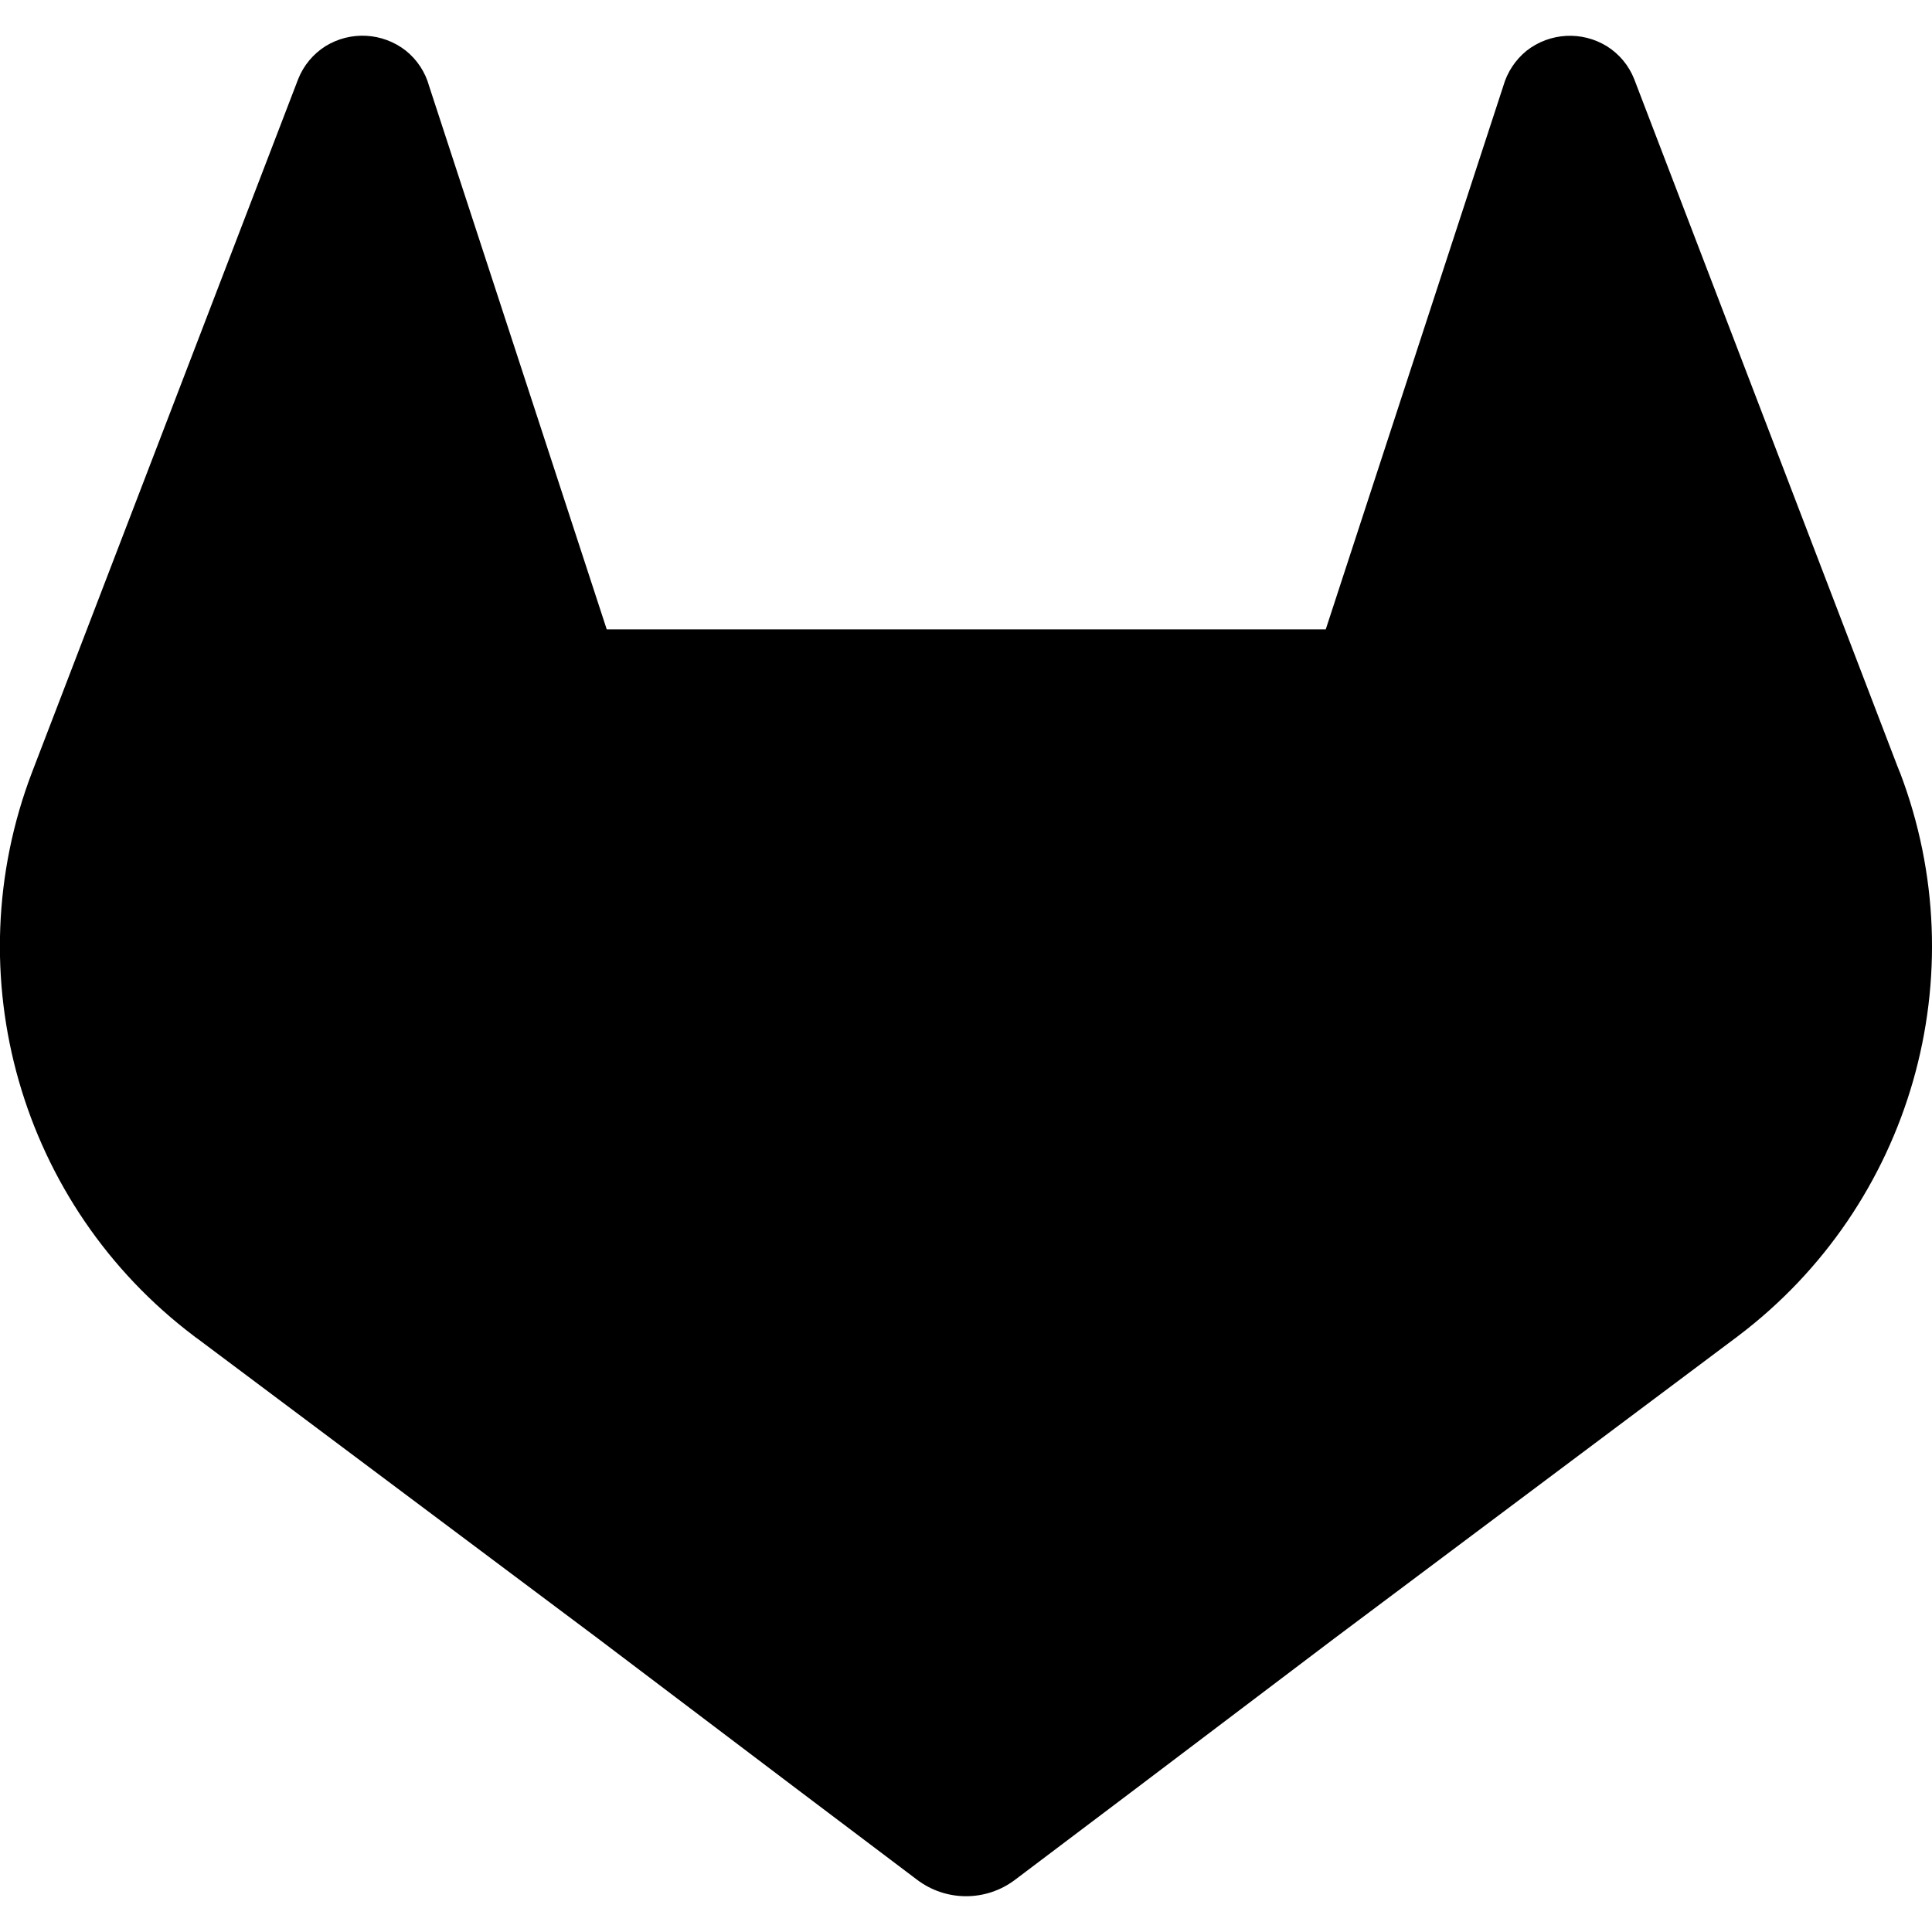
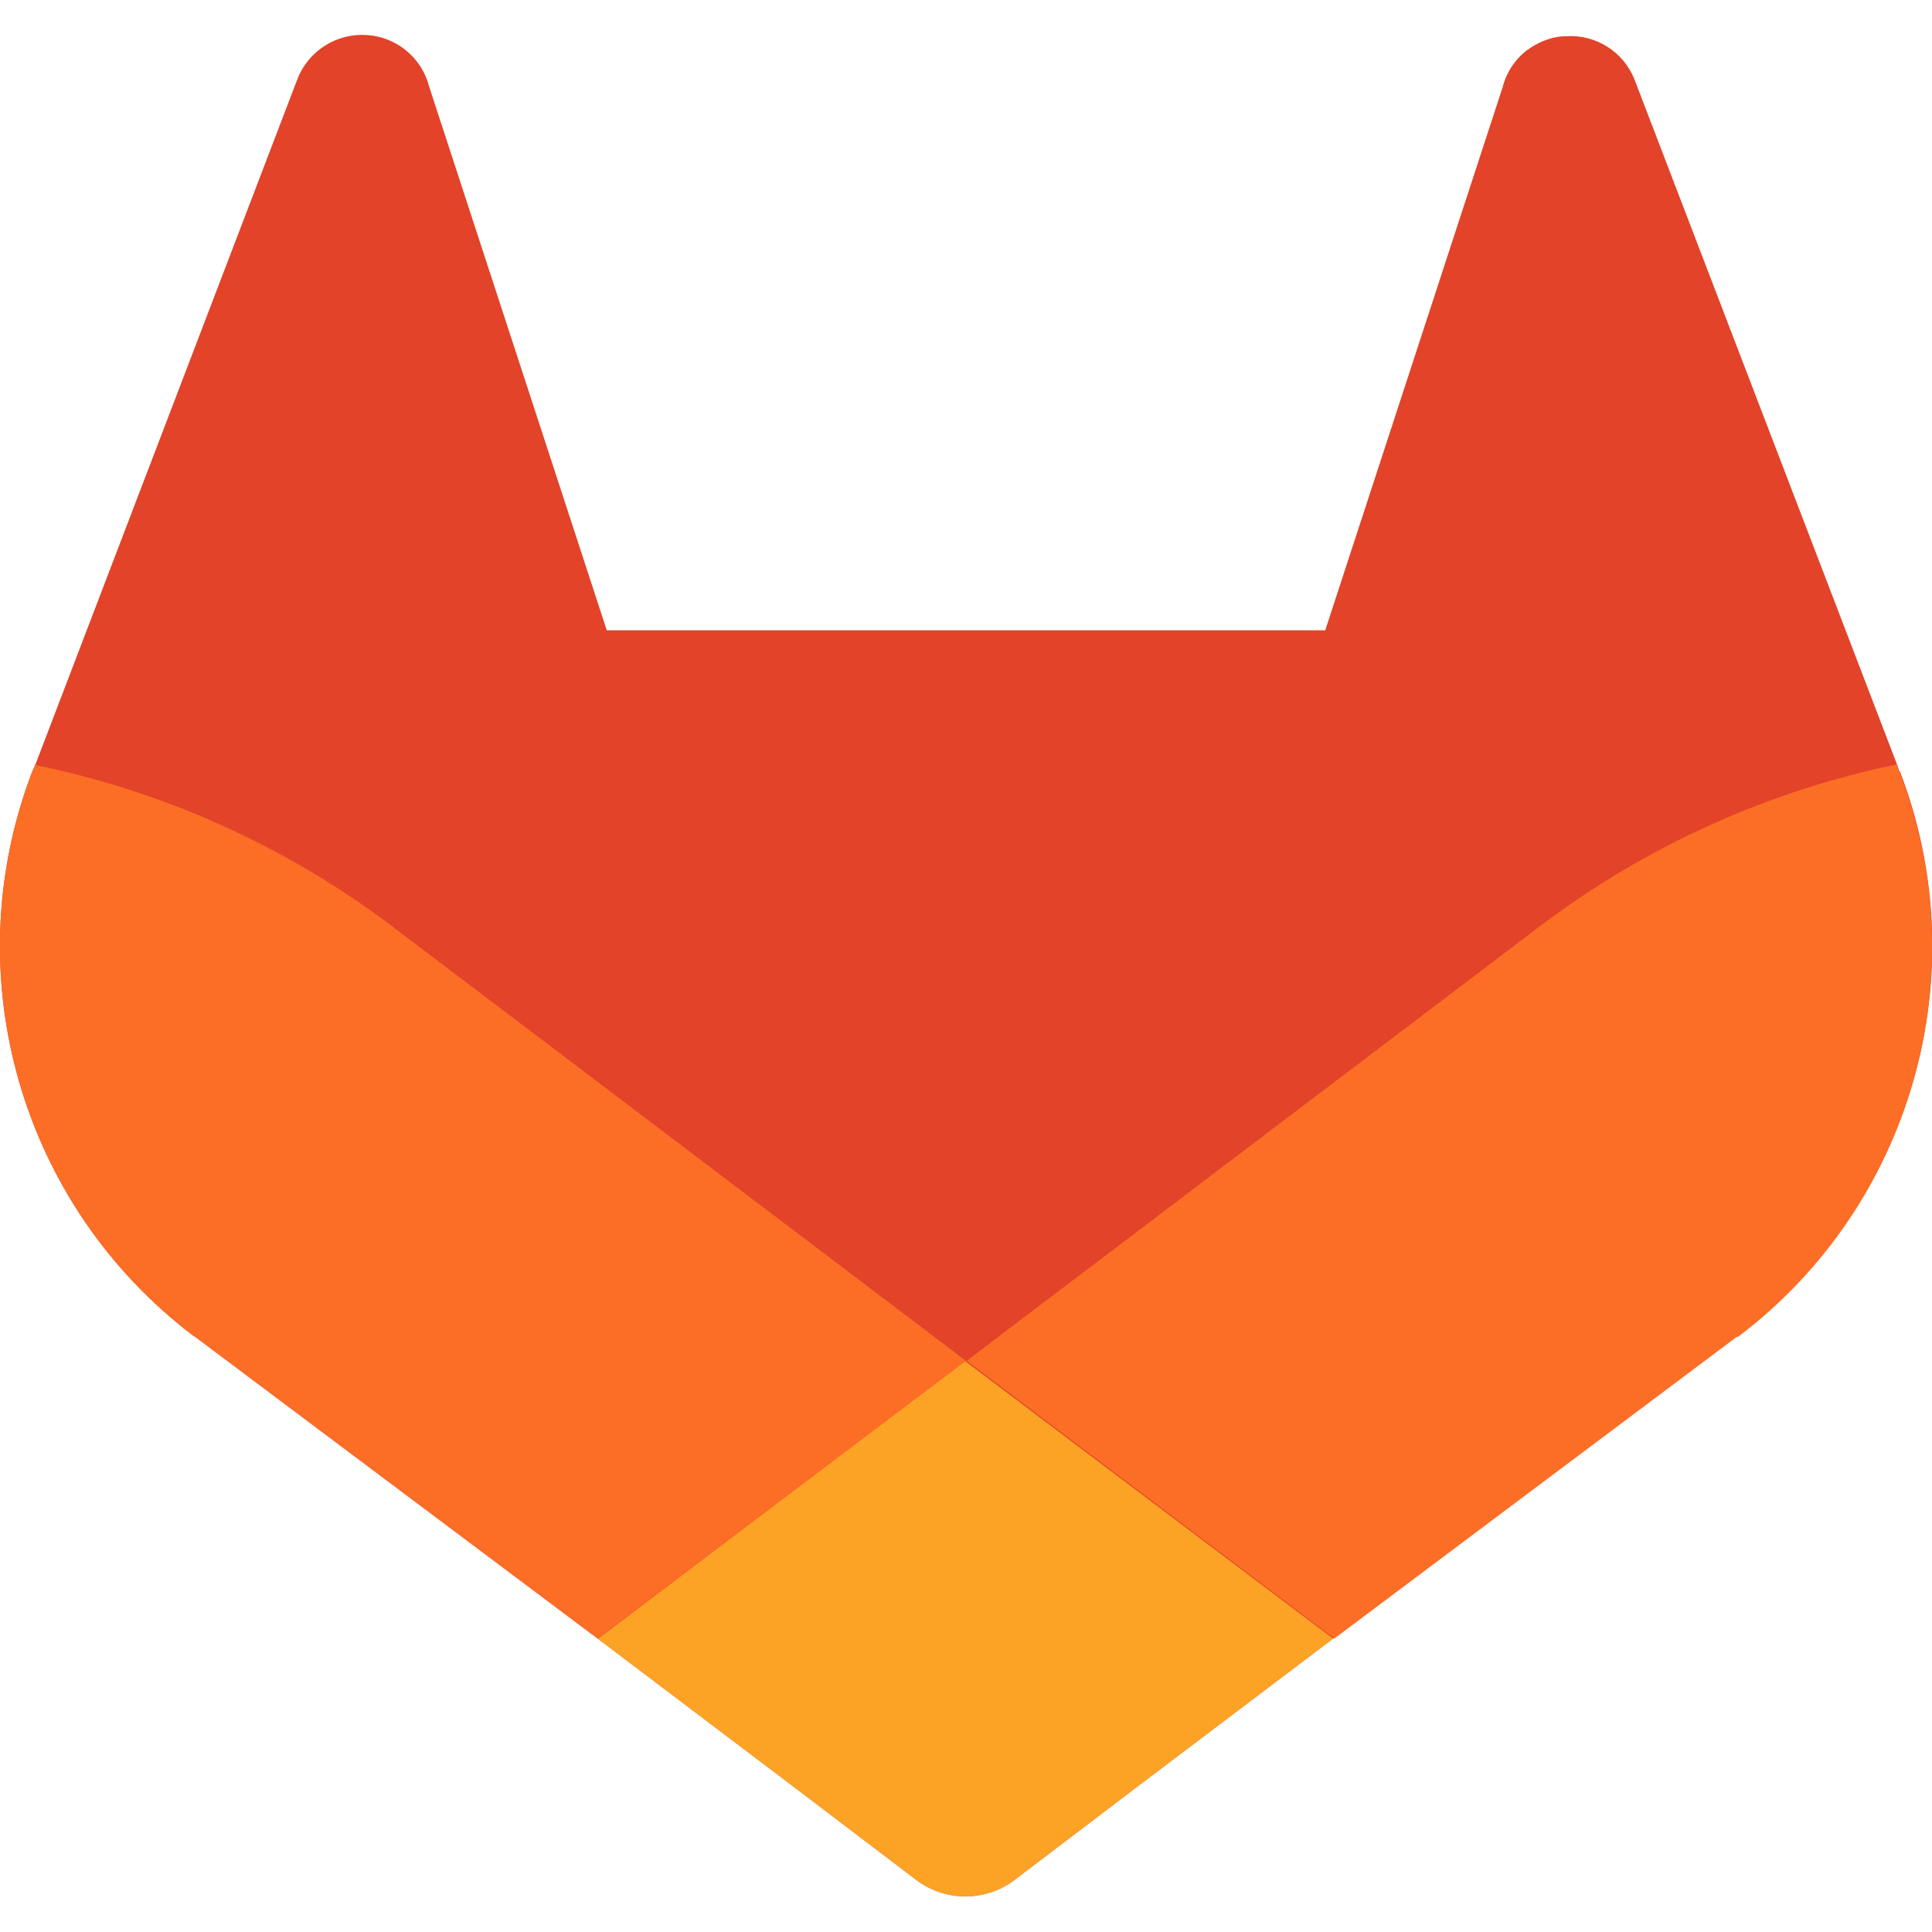
- <svg xmlns="http://www.w3.org/2000/svg" fill="currentColor" role="img" viewBox="0 0 24 24">
-   <path d="m23.6 9.593-.034-.086L20.3.981a.851.851 0 0 0-.336-.405.875.875 0 0 0-1.0.054.875.875 0 0 0-.29.44l-2.205 6.748H7.537l-2.206-6.748a.857.857 0 0 0-.29-.441.875.875 0 0 0-1-.054.859.859 0 0 0-.336.405L.433 9.502l-.033.086a6.066 6.066 0 0 0 2.012 7.011l.011.009.03.021 4.976 3.726 2.462 1.863 1.5 1.132a1.008 1.008 0 0 0 1.22 0l1.5-1.132 2.462-1.863 5.006-3.749.013-.01a6.068 6.068 0 0 0 2.009-7.003z" />
+ <svg xmlns="http://www.w3.org/2000/svg" viewBox="0 0 32 32" fill="none" aria-labelledby="tanukiHomeDesktop">
+   <path d="m31.46 12.78-.04-.12-4.35-11.35A1.14 1.14 0 0 0 25.94.6c-.24 0-.47.1-.66.24-.19.15-.33.36-.39.6l-2.94 9h-11.9l-2.94-9A1.14 1.14 0 0 0 6.07.58a1.15 1.15 0 0 0-1.14.72L.58 12.68l-.05.11a8.1 8.1 0 0 0 2.68 9.34l.02.01.04.03 6.63 4.97 3.28 2.48 2 1.52a1.35 1.35 0 0 0 1.62 0l2-1.52 3.28-2.48 6.67-5h.02a8.09 8.09 0 0 0 2.7-9.36Z" fill="#E24329" />
+   <path d="m31.46 12.78-.04-.12a14.75 14.75 0 0 0-5.86 2.64l-9.55 7.24 6.09 4.6 6.67-5h.02a8.09 8.09 0 0 0 2.67-9.36Z" fill="#FC6D26" />
+   <path d="m9.9 27.14 3.28 2.48 2 1.52a1.35 1.35 0 0 0 1.62 0l2-1.52 3.28-2.48-6.1-4.6-6.07 4.6Z" fill="#FCA326" />
+   <path d="M6.44 15.3a14.71 14.71 0 0 0-5.86-2.63l-.05.12a8.1 8.1 0 0 0 2.68 9.34l.02.01.04.03 6.63 4.97 6.1-4.6-9.56-7.24Z" fill="#FC6D26" />
</svg>
